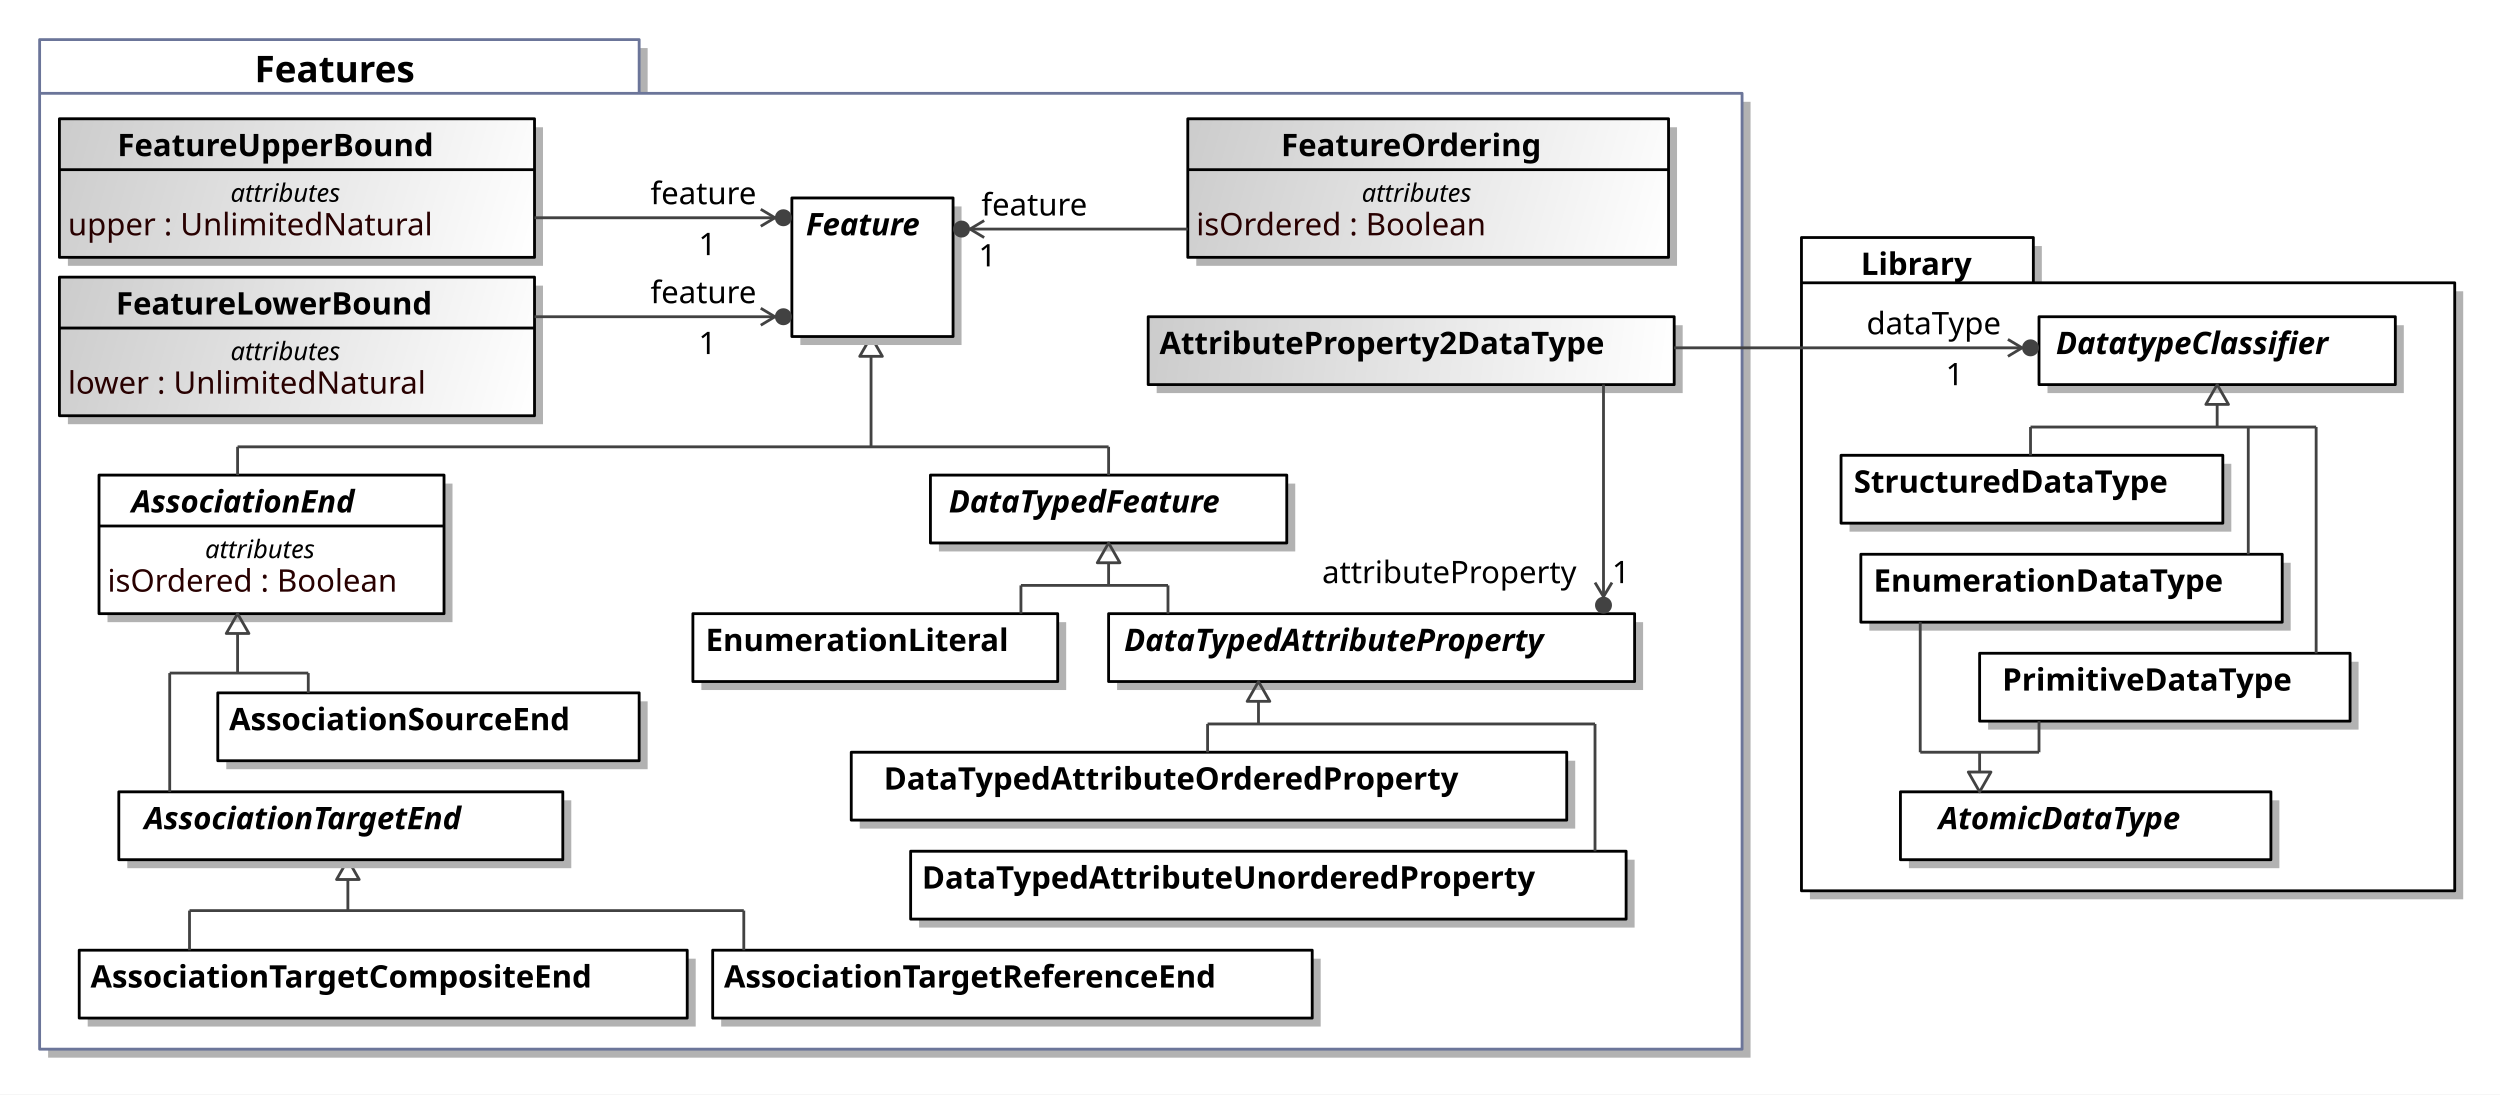
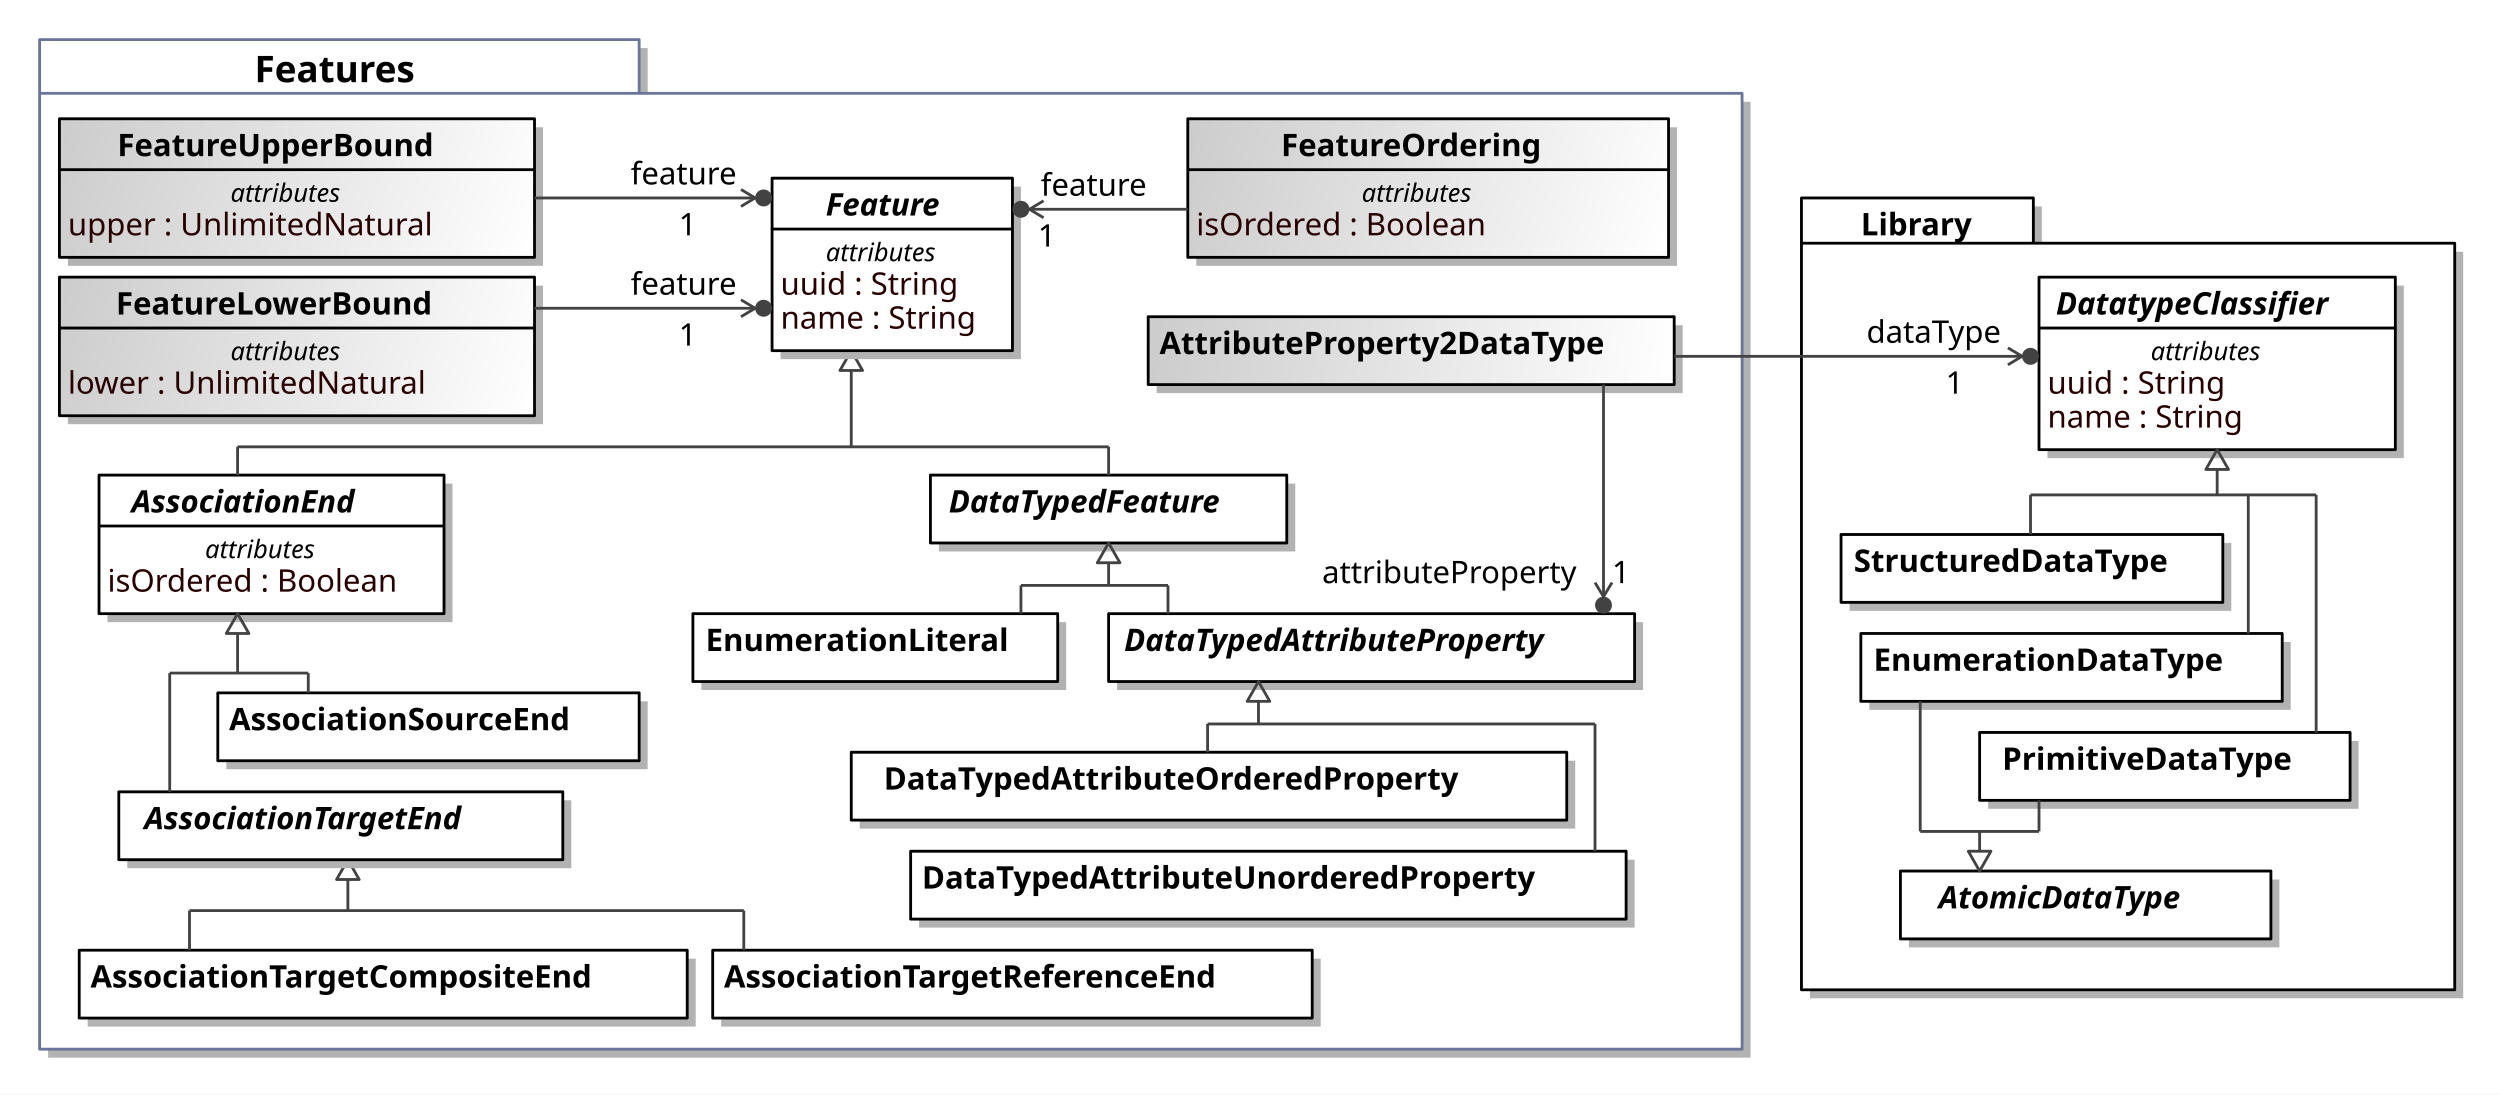
<svg xmlns="http://www.w3.org/2000/svg" fill-opacity="1" color-rendering="auto" color-interpolation="auto" text-rendering="auto" stroke="black" stroke-linecap="square" width="9.208in" stroke-miterlimit="10" shape-rendering="auto" stroke-opacity="1" fill="black" stroke-dasharray="none" font-weight="normal" stroke-width="1" viewBox="0 0 884 387" height="4.031in" font-family="'Dialog'" font-style="normal" stroke-linejoin="miter" font-size="12" stroke-dashoffset="0" image-rendering="auto">
  <defs id="genericDefs" />
  <g>
    <defs id="defs1">
      <linearGradient x1="14" gradientUnits="userSpaceOnUse" x2="616" y1="14" y2="371" id="linearGradient1" spreadMethod="pad">
        <stop stop-opacity="1" stop-color="white" offset="0%" />
        <stop stop-opacity="1" stop-color="white" offset="100%" />
      </linearGradient>
      <linearGradient x1="322" gradientUnits="userSpaceOnUse" x2="575" y1="301" y2="325" id="linearGradient2" spreadMethod="pad">
        <stop stop-opacity="1" stop-color="white" offset="0%" />
        <stop stop-opacity="1" stop-color="white" offset="100%" />
      </linearGradient>
      <linearGradient x1="301" gradientUnits="userSpaceOnUse" x2="554" y1="266" y2="290" id="linearGradient3" spreadMethod="pad">
        <stop stop-opacity="1" stop-color="white" offset="0%" />
        <stop stop-opacity="1" stop-color="white" offset="100%" />
      </linearGradient>
      <linearGradient x1="28" gradientUnits="userSpaceOnUse" x2="243" y1="336" y2="360" id="linearGradient4" spreadMethod="pad">
        <stop stop-opacity="1" stop-color="white" offset="0%" />
        <stop stop-opacity="1" stop-color="white" offset="100%" />
      </linearGradient>
      <linearGradient x1="252" gradientUnits="userSpaceOnUse" x2="464" y1="336" y2="360" id="linearGradient5" spreadMethod="pad">
        <stop stop-opacity="1" stop-color="white" offset="0%" />
        <stop stop-opacity="1" stop-color="white" offset="100%" />
      </linearGradient>
      <linearGradient x1="392" gradientUnits="userSpaceOnUse" x2="578" y1="217" y2="241" id="linearGradient6" spreadMethod="pad">
        <stop stop-opacity="1" stop-color="white" offset="0%" />
        <stop stop-opacity="1" stop-color="white" offset="100%" />
      </linearGradient>
      <linearGradient x1="406" gradientUnits="userSpaceOnUse" x2="592" y1="112" y2="136" id="linearGradient7" spreadMethod="pad">
        <stop stop-opacity="1" stop-color="rgb(204,204,204)" offset="0%" />
        <stop stop-opacity="1" stop-color="white" offset="100%" />
      </linearGradient>
      <linearGradient x1="420" gradientUnits="userSpaceOnUse" x2="590" y1="42" y2="91" id="linearGradient8" spreadMethod="pad">
        <stop stop-opacity="1" stop-color="rgb(204,204,204)" offset="0%" />
        <stop stop-opacity="1" stop-color="white" offset="100%" />
      </linearGradient>
      <linearGradient x1="21" gradientUnits="userSpaceOnUse" x2="189" y1="98" y2="147" id="linearGradient9" spreadMethod="pad">
        <stop stop-opacity="1" stop-color="rgb(204,204,204)" offset="0%" />
        <stop stop-opacity="1" stop-color="white" offset="100%" />
      </linearGradient>
      <linearGradient x1="21" gradientUnits="userSpaceOnUse" x2="189" y1="42" y2="91" id="linearGradient10" spreadMethod="pad">
        <stop stop-opacity="1" stop-color="rgb(204,204,204)" offset="0%" />
        <stop stop-opacity="1" stop-color="white" offset="100%" />
      </linearGradient>
      <linearGradient x1="42" gradientUnits="userSpaceOnUse" x2="199" y1="280" y2="304" id="linearGradient11" spreadMethod="pad">
        <stop stop-opacity="1" stop-color="white" offset="0%" />
        <stop stop-opacity="1" stop-color="white" offset="100%" />
      </linearGradient>
      <linearGradient x1="77" gradientUnits="userSpaceOnUse" x2="226" y1="245" y2="269" id="linearGradient12" spreadMethod="pad">
        <stop stop-opacity="1" stop-color="white" offset="0%" />
        <stop stop-opacity="1" stop-color="white" offset="100%" />
      </linearGradient>
      <linearGradient x1="245" gradientUnits="userSpaceOnUse" x2="374" y1="217" y2="241" id="linearGradient13" spreadMethod="pad">
        <stop stop-opacity="1" stop-color="white" offset="0%" />
        <stop stop-opacity="1" stop-color="white" offset="100%" />
      </linearGradient>
      <linearGradient x1="329" gradientUnits="userSpaceOnUse" x2="455" y1="168" y2="192" id="linearGradient14" spreadMethod="pad">
        <stop stop-opacity="1" stop-color="white" offset="0%" />
        <stop stop-opacity="1" stop-color="white" offset="100%" />
      </linearGradient>
      <linearGradient x1="35" gradientUnits="userSpaceOnUse" x2="157" y1="168" y2="217" id="linearGradient15" spreadMethod="pad">
        <stop stop-opacity="1" stop-color="white" offset="0%" />
        <stop stop-opacity="1" stop-color="white" offset="100%" />
      </linearGradient>
-       <linearGradient x1="280" gradientUnits="userSpaceOnUse" x2="337" y1="70" y2="119" id="linearGradient16" spreadMethod="pad">
-         <stop stop-opacity="1" stop-color="white" offset="0%" />
-         <stop stop-opacity="1" stop-color="white" offset="100%" />
-       </linearGradient>
-       <linearGradient x1="637" gradientUnits="userSpaceOnUse" x2="868" y1="84" y2="315" id="linearGradient17" spreadMethod="pad">
-         <stop stop-opacity="1" stop-color="white" offset="0%" />
-         <stop stop-opacity="1" stop-color="white" offset="100%" />
-       </linearGradient>
-       <linearGradient x1="658" gradientUnits="userSpaceOnUse" x2="807" y1="196" y2="220" id="linearGradient18" spreadMethod="pad">
-         <stop stop-opacity="1" stop-color="white" offset="0%" />
-         <stop stop-opacity="1" stop-color="white" offset="100%" />
-       </linearGradient>
-       <linearGradient x1="651" gradientUnits="userSpaceOnUse" x2="786" y1="161" y2="185" id="linearGradient19" spreadMethod="pad">
-         <stop stop-opacity="1" stop-color="white" offset="0%" />
-         <stop stop-opacity="1" stop-color="white" offset="100%" />
-       </linearGradient>
-       <linearGradient x1="700" gradientUnits="userSpaceOnUse" x2="831" y1="231" y2="255" id="linearGradient20" spreadMethod="pad">
-         <stop stop-opacity="1" stop-color="white" offset="0%" />
-         <stop stop-opacity="1" stop-color="white" offset="100%" />
-       </linearGradient>
-       <linearGradient x1="672" gradientUnits="userSpaceOnUse" x2="803" y1="280" y2="304" id="linearGradient21" spreadMethod="pad">
-         <stop stop-opacity="1" stop-color="white" offset="0%" />
-         <stop stop-opacity="1" stop-color="white" offset="100%" />
-       </linearGradient>
-       <linearGradient x1="721" gradientUnits="userSpaceOnUse" x2="847" y1="112" y2="136" id="linearGradient22" spreadMethod="pad">
+       <linearGradient x1="273" gradientUnits="userSpaceOnUse" x2="358" y1="63" y2="124" id="linearGradient16" spreadMethod="pad">
+         <stop stop-opacity="1" stop-color="white" offset="0%" />
+         <stop stop-opacity="1" stop-color="white" offset="100%" />
+       </linearGradient>
+       <linearGradient x1="637" gradientUnits="userSpaceOnUse" x2="868" y1="70" y2="350" id="linearGradient17" spreadMethod="pad">
+         <stop stop-opacity="1" stop-color="white" offset="0%" />
+         <stop stop-opacity="1" stop-color="white" offset="100%" />
+       </linearGradient>
+       <linearGradient x1="658" gradientUnits="userSpaceOnUse" x2="807" y1="224" y2="248" id="linearGradient18" spreadMethod="pad">
+         <stop stop-opacity="1" stop-color="white" offset="0%" />
+         <stop stop-opacity="1" stop-color="white" offset="100%" />
+       </linearGradient>
+       <linearGradient x1="651" gradientUnits="userSpaceOnUse" x2="786" y1="189" y2="213" id="linearGradient19" spreadMethod="pad">
+         <stop stop-opacity="1" stop-color="white" offset="0%" />
+         <stop stop-opacity="1" stop-color="white" offset="100%" />
+       </linearGradient>
+       <linearGradient x1="700" gradientUnits="userSpaceOnUse" x2="831" y1="259" y2="283" id="linearGradient20" spreadMethod="pad">
+         <stop stop-opacity="1" stop-color="white" offset="0%" />
+         <stop stop-opacity="1" stop-color="white" offset="100%" />
+       </linearGradient>
+       <linearGradient x1="672" gradientUnits="userSpaceOnUse" x2="803" y1="308" y2="332" id="linearGradient21" spreadMethod="pad">
+         <stop stop-opacity="1" stop-color="white" offset="0%" />
+         <stop stop-opacity="1" stop-color="white" offset="100%" />
+       </linearGradient>
+       <linearGradient x1="721" gradientUnits="userSpaceOnUse" x2="847" y1="98" y2="159" id="linearGradient22" spreadMethod="pad">
        <stop stop-opacity="1" stop-color="white" offset="0%" />
        <stop stop-opacity="1" stop-color="white" offset="100%" />
      </linearGradient>
      <clipPath clipPathUnits="userSpaceOnUse" id="clipPath1">
        <path d="M0 -5 L884 -5 L884 387 L0 387 L0 -5 Z" />
      </clipPath>
    </defs>
    <g fill="white" stroke="white">
      <rect x="0" width="884" height="392" y="-5" clip-path="url(#clipPath1)" stroke="none" />
      <rect x="17" y="36" clip-path="url(#clipPath1)" fill="rgb(178,178,178)" width="602" text-rendering="geometricPrecision" height="338" stroke="none" />
      <rect x="17" y="17" clip-path="url(#clipPath1)" fill="rgb(178,178,178)" width="212" text-rendering="geometricPrecision" height="19" stroke="none" />
      <polygon fill="url(#linearGradient1)" text-rendering="geometricPrecision" clip-path="url(#clipPath1)" points=" 226 33 226 14 14 14 14 371 616 371 616 33 14 33" stroke="none" />
    </g>
    <g fill="rgb(107,117,153)" text-rendering="geometricPrecision" stroke-linecap="butt" stroke="rgb(107,117,153)" stroke-linejoin="round">
      <polygon fill="none" points=" 226 33 226 14 14 14 14 371 616 371 616 33 14 33" clip-path="url(#clipPath1)" />
-       <polygon fill="none" clip-path="url(#clipPath1)" points=" 312 126 308 119 304 126" stroke="rgb(66,66,66)" />
-       <line clip-path="url(#clipPath1)" fill="none" x1="308" x2="308" y1="126" y2="158" stroke="rgb(66,66,66)" />
+       <polygon fill="none" clip-path="url(#clipPath1)" points=" 305 131 301 124 297 131" stroke="rgb(66,66,66)" />
+       <line clip-path="url(#clipPath1)" fill="none" x1="301" x2="301" y1="131" y2="158" stroke="rgb(66,66,66)" />
      <line clip-path="url(#clipPath1)" fill="none" x1="84" x2="392" y1="158" y2="158" stroke="rgb(66,66,66)" />
      <rect x="325" y="304" clip-path="url(#clipPath1)" fill="rgb(178,178,178)" width="253" height="24" stroke="none" />
      <rect x="322" y="301" clip-path="url(#clipPath1)" fill="url(#linearGradient2)" width="253" height="24" stroke="none" />
      <rect x="322" y="301" clip-path="url(#clipPath1)" fill="none" width="253" height="24" stroke="black" />
    </g>
    <g text-rendering="geometricPrecision" font-size="11" font-weight="bold" stroke-linecap="butt" stroke-linejoin="round">
      <text x="326" space="preserve" y="314.21" clip-path="url(#clipPath1)" stroke="none">DataTypedAttributeUnorderedProperty</text>
      <rect x="304" y="269" clip-path="url(#clipPath1)" fill="rgb(178,178,178)" width="253" height="24" stroke="none" />
      <rect x="301" y="266" clip-path="url(#clipPath1)" fill="url(#linearGradient3)" width="253" height="24" stroke="none" />
      <rect fill="none" x="301" width="253" height="24" y="266" clip-path="url(#clipPath1)" />
      <text x="312.5" space="preserve" y="279.21" clip-path="url(#clipPath1)" stroke="none">DataTypedAttributeOrderedProperty</text>
      <rect x="31" y="339" clip-path="url(#clipPath1)" fill="rgb(178,178,178)" width="215" height="24" stroke="none" />
      <rect x="28" y="336" clip-path="url(#clipPath1)" fill="url(#linearGradient4)" width="215" height="24" stroke="none" />
      <rect fill="none" x="28" width="215" height="24" y="336" clip-path="url(#clipPath1)" />
      <text x="32" space="preserve" y="349.21" clip-path="url(#clipPath1)" stroke="none">AssociationTargetCompositeEnd</text>
      <rect x="255" y="339" clip-path="url(#clipPath1)" fill="rgb(178,178,178)" width="212" height="24" stroke="none" />
      <rect x="252" y="336" clip-path="url(#clipPath1)" fill="url(#linearGradient5)" width="212" height="24" stroke="none" />
      <rect fill="none" x="252" width="212" height="24" y="336" clip-path="url(#clipPath1)" />
      <text x="256" space="preserve" y="349.21" clip-path="url(#clipPath1)" stroke="none">AssociationTargetReferenceEnd</text>
      <text x="90" space="preserve" font-size="13" y="29.067" clip-path="url(#clipPath1)" stroke="none">Features</text>
      <polygon fill="none" clip-path="url(#clipPath1)" points=" 127 311 123 304 119 311" stroke="rgb(66,66,66)" />
      <line clip-path="url(#clipPath1)" fill="none" x1="123" x2="123" y1="311" y2="322" stroke="rgb(66,66,66)" />
      <line clip-path="url(#clipPath1)" fill="none" x1="67" x2="263" y1="322" y2="322" stroke="rgb(66,66,66)" />
      <rect x="395" y="220" clip-path="url(#clipPath1)" fill="rgb(178,178,178)" width="186" height="24" stroke="none" />
      <rect x="392" y="217" clip-path="url(#clipPath1)" fill="url(#linearGradient6)" width="186" height="24" stroke="none" />
      <rect fill="none" x="392" width="186" height="24" y="217" clip-path="url(#clipPath1)" />
      <text font-style="italic" x="397.5" space="preserve" y="230.21" clip-path="url(#clipPath1)" stroke="none">DataTypedAttributeProperty</text>
      <rect x="409" y="115" clip-path="url(#clipPath1)" fill="rgb(178,178,178)" width="186" height="24" stroke="none" />
      <rect x="406" y="112" clip-path="url(#clipPath1)" fill="url(#linearGradient7)" width="186" height="24" stroke="none" />
      <rect fill="none" x="406" width="186" height="24" y="112" clip-path="url(#clipPath1)" />
      <text x="410" space="preserve" y="125.21" clip-path="url(#clipPath1)" stroke="none">AttributeProperty2DataType</text>
      <rect x="423" y="45" clip-path="url(#clipPath1)" fill="rgb(178,178,178)" width="170" height="49" stroke="none" />
      <rect x="420" y="42" clip-path="url(#clipPath1)" fill="url(#linearGradient8)" width="170" height="49" stroke="none" />
      <rect fill="none" x="420" width="170" height="49" y="42" clip-path="url(#clipPath1)" />
      <line y2="60" fill="none" x1="420" clip-path="url(#clipPath1)" x2="590" y1="60" />
      <text x="481.5" font-size="9" y="71.354" clip-path="url(#clipPath1)" font-style="italic" stroke="none" font-weight="normal" space="preserve">attributes</text>
      <text x="423" y="83.21" clip-path="url(#clipPath1)" fill="rgb(40,0,0)" stroke="none" font-weight="normal" space="preserve">isOrdered : Boolean</text>
      <text x="453" space="preserve" y="55.21" clip-path="url(#clipPath1)" stroke="none">FeatureOrdering</text>
      <rect x="24" y="101" clip-path="url(#clipPath1)" fill="rgb(178,178,178)" width="168" height="49" stroke="none" />
      <rect x="21" y="98" clip-path="url(#clipPath1)" fill="url(#linearGradient9)" width="168" height="49" stroke="none" />
      <rect fill="none" x="21" width="168" height="49" y="98" clip-path="url(#clipPath1)" />
      <line y2="116" fill="none" x1="21" clip-path="url(#clipPath1)" x2="189" y1="116" />
      <text x="81.5" font-size="9" y="127.354" clip-path="url(#clipPath1)" font-style="italic" stroke="none" font-weight="normal" space="preserve">attributes</text>
      <text x="24" y="139.21" clip-path="url(#clipPath1)" fill="rgb(40,0,0)" stroke="none" font-weight="normal" space="preserve">lower : UnlimitedNatural</text>
      <text x="41" space="preserve" y="111.21" clip-path="url(#clipPath1)" stroke="none">FeatureLowerBound</text>
      <rect x="24" y="45" clip-path="url(#clipPath1)" fill="rgb(178,178,178)" width="168" height="49" stroke="none" />
      <rect x="21" y="42" clip-path="url(#clipPath1)" fill="url(#linearGradient10)" width="168" height="49" stroke="none" />
      <rect fill="none" x="21" width="168" height="49" y="42" clip-path="url(#clipPath1)" />
      <line y2="60" fill="none" x1="21" clip-path="url(#clipPath1)" x2="189" y1="60" />
      <text x="81.5" font-size="9" y="71.354" clip-path="url(#clipPath1)" font-style="italic" stroke="none" font-weight="normal" space="preserve">attributes</text>
      <text x="24" y="83.21" clip-path="url(#clipPath1)" fill="rgb(40,0,0)" stroke="none" font-weight="normal" space="preserve">upper : UnlimitedNatural</text>
      <text x="41.5" space="preserve" y="55.21" clip-path="url(#clipPath1)" stroke="none">FeatureUpperBound</text>
      <rect x="45" y="283" clip-path="url(#clipPath1)" fill="rgb(178,178,178)" width="157" height="24" stroke="none" />
      <rect x="42" y="280" clip-path="url(#clipPath1)" fill="url(#linearGradient11)" width="157" height="24" stroke="none" />
      <rect fill="none" x="42" width="157" height="24" y="280" clip-path="url(#clipPath1)" />
      <text font-style="italic" x="51" space="preserve" y="293.21" clip-path="url(#clipPath1)" stroke="none">AssociationTargetEnd</text>
      <rect x="80" y="248" clip-path="url(#clipPath1)" fill="rgb(178,178,178)" width="149" height="24" stroke="none" />
      <rect x="77" y="245" clip-path="url(#clipPath1)" fill="url(#linearGradient12)" width="149" height="24" stroke="none" />
      <rect fill="none" x="77" width="149" height="24" y="245" clip-path="url(#clipPath1)" />
      <text x="81" space="preserve" y="258.21" clip-path="url(#clipPath1)" stroke="none">AssociationSourceEnd</text>
      <polygon fill="none" clip-path="url(#clipPath1)" points=" 449 248 445 241 441 248" stroke="rgb(66,66,66)" />
      <line clip-path="url(#clipPath1)" fill="none" x1="445" x2="445" y1="248" y2="256" stroke="rgb(66,66,66)" />
      <line clip-path="url(#clipPath1)" fill="none" x1="427" x2="564" y1="256" y2="256" stroke="rgb(66,66,66)" />
      <rect x="248" y="220" clip-path="url(#clipPath1)" fill="rgb(178,178,178)" width="129" height="24" stroke="none" />
      <rect x="245" y="217" clip-path="url(#clipPath1)" fill="url(#linearGradient13)" width="129" height="24" stroke="none" />
      <rect fill="none" x="245" width="129" height="24" y="217" clip-path="url(#clipPath1)" />
      <text x="249.5" space="preserve" y="230.21" clip-path="url(#clipPath1)" stroke="none">EnumerationLiteral</text>
      <rect x="332" y="171" clip-path="url(#clipPath1)" fill="rgb(178,178,178)" width="126" height="24" stroke="none" />
      <rect x="329" y="168" clip-path="url(#clipPath1)" fill="url(#linearGradient14)" width="126" height="24" stroke="none" />
      <rect fill="none" x="329" width="126" height="24" y="168" clip-path="url(#clipPath1)" />
      <text font-style="italic" x="335.5" space="preserve" y="181.21" clip-path="url(#clipPath1)" stroke="none">DataTypedFeature</text>
      <rect x="38" y="171" clip-path="url(#clipPath1)" fill="rgb(178,178,178)" width="122" height="49" stroke="none" />
      <rect x="35" y="168" clip-path="url(#clipPath1)" fill="url(#linearGradient15)" width="122" height="49" stroke="none" />
      <rect fill="none" x="35" width="122" height="49" y="168" clip-path="url(#clipPath1)" />
      <line y2="186" fill="none" x1="35" clip-path="url(#clipPath1)" x2="157" y1="186" />
      <text x="72.5" font-size="9" y="197.354" clip-path="url(#clipPath1)" font-style="italic" stroke="none" font-weight="normal" space="preserve">attributes</text>
      <text x="38" y="209.21" clip-path="url(#clipPath1)" fill="rgb(40,0,0)" stroke="none" font-weight="normal" space="preserve">isOrdered : Boolean</text>
      <text font-style="italic" x="46.5" space="preserve" y="181.21" clip-path="url(#clipPath1)" stroke="none">AssociationEnd</text>
-       <rect x="283" y="73" clip-path="url(#clipPath1)" fill="rgb(178,178,178)" width="57" height="49" stroke="none" />
-       <rect x="280" y="70" clip-path="url(#clipPath1)" fill="url(#linearGradient16)" width="57" height="49" stroke="none" />
-       <rect fill="none" x="280" width="57" height="49" y="70" clip-path="url(#clipPath1)" />
-       <text font-style="italic" x="285" space="preserve" y="83.21" clip-path="url(#clipPath1)" stroke="none">Feature</text>
+       <rect x="276" y="66" clip-path="url(#clipPath1)" fill="rgb(178,178,178)" width="85" height="61" stroke="none" />
+       <rect x="273" y="63" clip-path="url(#clipPath1)" fill="url(#linearGradient16)" width="85" height="61" stroke="none" />
+       <rect fill="none" x="273" width="85" height="61" y="63" clip-path="url(#clipPath1)" />
+       <line y2="81" fill="none" x1="273" clip-path="url(#clipPath1)" x2="358" y1="81" />
+       <text x="292" font-size="9" y="92.354" clip-path="url(#clipPath1)" font-style="italic" stroke="none" font-weight="normal" space="preserve">attributes</text>
+       <text x="276" y="104.21" clip-path="url(#clipPath1)" fill="rgb(40,0,0)" stroke="none" font-weight="normal" space="preserve">uuid : String</text>
+       <text x="276" y="116.21" clip-path="url(#clipPath1)" fill="rgb(40,0,0)" stroke="none" font-weight="normal" space="preserve">name : String</text>
+       <text font-style="italic" x="292" space="preserve" y="76.21" clip-path="url(#clipPath1)" stroke="none">Feature</text>
      <polygon fill="none" clip-path="url(#clipPath1)" points=" 396 199 392 192 388 199" stroke="rgb(66,66,66)" />
      <line clip-path="url(#clipPath1)" fill="none" x1="392" x2="392" y1="199" y2="207" stroke="rgb(66,66,66)" />
      <line clip-path="url(#clipPath1)" fill="none" x1="361" x2="413" y1="207" y2="207" stroke="rgb(66,66,66)" />
      <polygon fill="none" clip-path="url(#clipPath1)" points=" 88 224 84 217 80 224" stroke="rgb(66,66,66)" />
      <line clip-path="url(#clipPath1)" fill="none" x1="84" x2="84" y1="224" y2="238" stroke="rgb(66,66,66)" />
      <line clip-path="url(#clipPath1)" fill="none" x1="60" x2="109" y1="238" y2="238" stroke="rgb(66,66,66)" />
-       <rect x="640" y="103" clip-path="url(#clipPath1)" fill="rgb(178,178,178)" width="231" height="215" stroke="none" />
-       <rect x="640" y="87" clip-path="url(#clipPath1)" fill="rgb(178,178,178)" width="82" height="16" stroke="none" />
-       <polygon fill="url(#linearGradient17)" clip-path="url(#clipPath1)" points=" 719 100 719 84 637 84 637 315 868 315 868 100 637 100" stroke="none" />
-       <polygon fill="none" points=" 719 100 719 84 637 84 637 315 868 315 868 100 637 100" clip-path="url(#clipPath1)" />
-       <rect x="661" y="199" clip-path="url(#clipPath1)" fill="rgb(178,178,178)" width="149" height="24" stroke="none" />
-       <rect x="658" y="196" clip-path="url(#clipPath1)" fill="url(#linearGradient18)" width="149" height="24" stroke="none" />
-       <rect fill="none" x="658" width="149" height="24" y="196" clip-path="url(#clipPath1)" />
-       <text x="662.5" space="preserve" y="209.21" clip-path="url(#clipPath1)" stroke="none">EnumerationDataType</text>
-       <rect x="654" y="164" clip-path="url(#clipPath1)" fill="rgb(178,178,178)" width="135" height="24" stroke="none" />
-       <rect x="651" y="161" clip-path="url(#clipPath1)" fill="url(#linearGradient19)" width="135" height="24" stroke="none" />
-       <rect fill="none" x="651" width="135" height="24" y="161" clip-path="url(#clipPath1)" />
-       <text x="655.5" space="preserve" y="174.21" clip-path="url(#clipPath1)" stroke="none">StructuredDataType</text>
-       <rect x="703" y="234" clip-path="url(#clipPath1)" fill="rgb(178,178,178)" width="131" height="24" stroke="none" />
-       <rect x="700" y="231" clip-path="url(#clipPath1)" fill="url(#linearGradient20)" width="131" height="24" stroke="none" />
-       <rect fill="none" x="700" width="131" height="24" y="231" clip-path="url(#clipPath1)" />
-       <text x="708" space="preserve" y="244.21" clip-path="url(#clipPath1)" stroke="none">PrimitiveDataType</text>
-       <rect x="675" y="283" clip-path="url(#clipPath1)" fill="rgb(178,178,178)" width="131" height="24" stroke="none" />
-       <rect x="672" y="280" clip-path="url(#clipPath1)" fill="url(#linearGradient21)" width="131" height="24" stroke="none" />
-       <rect fill="none" x="672" width="131" height="24" y="280" clip-path="url(#clipPath1)" />
-       <text font-style="italic" x="685.5" space="preserve" y="293.21" clip-path="url(#clipPath1)" stroke="none">AtomicDataType</text>
-       <rect x="724" y="115" clip-path="url(#clipPath1)" fill="rgb(178,178,178)" width="126" height="24" stroke="none" />
-       <rect x="721" y="112" clip-path="url(#clipPath1)" fill="url(#linearGradient22)" width="126" height="24" stroke="none" />
-       <rect fill="none" x="721" width="126" height="24" y="112" clip-path="url(#clipPath1)" />
-       <text font-style="italic" x="727" space="preserve" y="125.21" clip-path="url(#clipPath1)" stroke="none">DatatypeClassifier</text>
-       <polygon fill="none" clip-path="url(#clipPath1)" points=" 788 143 784 136 780 143" stroke="rgb(66,66,66)" />
-       <line clip-path="url(#clipPath1)" fill="none" x1="784" x2="784" y1="143" y2="151" stroke="rgb(66,66,66)" />
-       <line clip-path="url(#clipPath1)" fill="none" x1="718" x2="819" y1="151" y2="151" stroke="rgb(66,66,66)" />
-       <text x="658" space="preserve" y="97.21" clip-path="url(#clipPath1)" stroke="none">Library</text>
-       <polygon fill="none" clip-path="url(#clipPath1)" points=" 696 273 700 280 704 273" stroke="rgb(66,66,66)" />
-       <line clip-path="url(#clipPath1)" fill="none" x1="700" x2="700" y1="273" y2="266" stroke="rgb(66,66,66)" />
-       <line clip-path="url(#clipPath1)" fill="none" x1="679" x2="721" y1="266" y2="266" stroke="rgb(66,66,66)" />
-       <circle fill="rgb(66,66,66)" r="3" clip-path="url(#clipPath1)" cx="718" cy="123" stroke="none" />
-       <path fill="none" d="M710 120 L715 123 L710 126" clip-path="url(#clipPath1)" stroke="rgb(66,66,66)" />
-       <path fill="none" d="M715 123 L592 123" clip-path="url(#clipPath1)" stroke="rgb(66,66,66)" />
-       <text x="660" space="preserve" y="118.21" clip-path="url(#clipPath1)" font-weight="normal" stroke="none">dataType</text>
-       <text x="688" space="preserve" y="136.21" clip-path="url(#clipPath1)" font-weight="normal" stroke="none">1</text>
-       <circle fill="rgb(66,66,66)" r="3" clip-path="url(#clipPath1)" cx="277" cy="112" stroke="none" />
-       <path fill="none" d="M269 109 L274 112 L269 115" clip-path="url(#clipPath1)" stroke="rgb(66,66,66)" />
-       <path fill="none" d="M274 112 L189 112" clip-path="url(#clipPath1)" stroke="rgb(66,66,66)" />
-       <text x="230" space="preserve" y="107.21" clip-path="url(#clipPath1)" font-weight="normal" stroke="none">feature</text>
-       <text x="247" space="preserve" y="125.21" clip-path="url(#clipPath1)" font-weight="normal" stroke="none">1</text>
-       <circle fill="rgb(66,66,66)" r="3" clip-path="url(#clipPath1)" cx="277" cy="77" stroke="none" />
-       <path fill="none" d="M269 74 L274 77 L269 80" clip-path="url(#clipPath1)" stroke="rgb(66,66,66)" />
-       <path fill="none" d="M274 77 L189 77" clip-path="url(#clipPath1)" stroke="rgb(66,66,66)" />
-       <text x="230" space="preserve" y="72.21" clip-path="url(#clipPath1)" font-weight="normal" stroke="none">feature</text>
-       <text x="247" space="preserve" y="90.21" clip-path="url(#clipPath1)" font-weight="normal" stroke="none">1</text>
-       <circle fill="rgb(66,66,66)" r="3" clip-path="url(#clipPath1)" cx="340" cy="81" stroke="none" />
-       <path fill="none" d="M348 84 L343 81 L348 78" clip-path="url(#clipPath1)" stroke="rgb(66,66,66)" />
-       <path fill="none" d="M343 81 L420 81" clip-path="url(#clipPath1)" stroke="rgb(66,66,66)" />
-       <text x="347" space="preserve" y="76.21" clip-path="url(#clipPath1)" font-weight="normal" stroke="none">feature</text>
-       <text x="346" space="preserve" y="94.21" clip-path="url(#clipPath1)" font-weight="normal" stroke="none">1</text>
+       <rect x="640" y="89" clip-path="url(#clipPath1)" fill="rgb(178,178,178)" width="231" height="264" stroke="none" />
+       <rect x="640" y="73" clip-path="url(#clipPath1)" fill="rgb(178,178,178)" width="82" height="16" stroke="none" />
+       <polygon fill="url(#linearGradient17)" clip-path="url(#clipPath1)" points=" 719 86 719 70 637 70 637 350 868 350 868 86 637 86" stroke="none" />
+       <polygon fill="none" points=" 719 86 719 70 637 70 637 350 868 350 868 86 637 86" clip-path="url(#clipPath1)" />
+       <rect x="661" y="227" clip-path="url(#clipPath1)" fill="rgb(178,178,178)" width="149" height="24" stroke="none" />
+       <rect x="658" y="224" clip-path="url(#clipPath1)" fill="url(#linearGradient18)" width="149" height="24" stroke="none" />
+       <rect fill="none" x="658" width="149" height="24" y="224" clip-path="url(#clipPath1)" />
+       <text x="662.5" space="preserve" y="237.21" clip-path="url(#clipPath1)" stroke="none">EnumerationDataType</text>
+       <rect x="654" y="192" clip-path="url(#clipPath1)" fill="rgb(178,178,178)" width="135" height="24" stroke="none" />
+       <rect x="651" y="189" clip-path="url(#clipPath1)" fill="url(#linearGradient19)" width="135" height="24" stroke="none" />
+       <rect fill="none" x="651" width="135" height="24" y="189" clip-path="url(#clipPath1)" />
+       <text x="655.5" space="preserve" y="202.21" clip-path="url(#clipPath1)" stroke="none">StructuredDataType</text>
+       <rect x="703" y="262" clip-path="url(#clipPath1)" fill="rgb(178,178,178)" width="131" height="24" stroke="none" />
+       <rect x="700" y="259" clip-path="url(#clipPath1)" fill="url(#linearGradient20)" width="131" height="24" stroke="none" />
+       <rect fill="none" x="700" width="131" height="24" y="259" clip-path="url(#clipPath1)" />
+       <text x="708" space="preserve" y="272.21" clip-path="url(#clipPath1)" stroke="none">PrimitiveDataType</text>
+       <rect x="675" y="311" clip-path="url(#clipPath1)" fill="rgb(178,178,178)" width="131" height="24" stroke="none" />
+       <rect x="672" y="308" clip-path="url(#clipPath1)" fill="url(#linearGradient21)" width="131" height="24" stroke="none" />
+       <rect fill="none" x="672" width="131" height="24" y="308" clip-path="url(#clipPath1)" />
+       <text font-style="italic" x="685.5" space="preserve" y="321.21" clip-path="url(#clipPath1)" stroke="none">AtomicDataType</text>
+       <rect x="724" y="101" clip-path="url(#clipPath1)" fill="rgb(178,178,178)" width="126" height="61" stroke="none" />
+       <rect x="721" y="98" clip-path="url(#clipPath1)" fill="url(#linearGradient22)" width="126" height="61" stroke="none" />
+       <rect fill="none" x="721" width="126" height="61" y="98" clip-path="url(#clipPath1)" />
+       <line y2="116" fill="none" x1="721" clip-path="url(#clipPath1)" x2="847" y1="116" />
+       <text x="760.5" font-size="9" y="127.354" clip-path="url(#clipPath1)" font-style="italic" stroke="none" font-weight="normal" space="preserve">attributes</text>
+       <text x="724" y="139.21" clip-path="url(#clipPath1)" fill="rgb(40,0,0)" stroke="none" font-weight="normal" space="preserve">uuid : String</text>
+       <text x="724" y="151.21" clip-path="url(#clipPath1)" fill="rgb(40,0,0)" stroke="none" font-weight="normal" space="preserve">name : String</text>
+       <text font-style="italic" x="727" space="preserve" y="111.21" clip-path="url(#clipPath1)" stroke="none">DatatypeClassifier</text>
+       <polygon fill="none" clip-path="url(#clipPath1)" points=" 788 166 784 159 780 166" stroke="rgb(66,66,66)" />
+       <line clip-path="url(#clipPath1)" fill="none" x1="784" x2="784" y1="166" y2="175" stroke="rgb(66,66,66)" />
+       <line clip-path="url(#clipPath1)" fill="none" x1="718" x2="819" y1="175" y2="175" stroke="rgb(66,66,66)" />
+       <text x="658" space="preserve" y="83.21" clip-path="url(#clipPath1)" stroke="none">Library</text>
+       <polygon fill="none" clip-path="url(#clipPath1)" points=" 696 301 700 308 704 301" stroke="rgb(66,66,66)" />
+       <line clip-path="url(#clipPath1)" fill="none" x1="700" x2="700" y1="301" y2="294" stroke="rgb(66,66,66)" />
+       <line clip-path="url(#clipPath1)" fill="none" x1="679" x2="721" y1="294" y2="294" stroke="rgb(66,66,66)" />
+       <circle fill="rgb(66,66,66)" r="3" clip-path="url(#clipPath1)" cx="718" cy="126" stroke="none" />
+       <path fill="none" d="M710 123 L715 126 L710 129" clip-path="url(#clipPath1)" stroke="rgb(66,66,66)" />
+       <path fill="none" d="M715 126 L592 126" clip-path="url(#clipPath1)" stroke="rgb(66,66,66)" />
+       <text x="660" space="preserve" y="121.21" clip-path="url(#clipPath1)" font-weight="normal" stroke="none">dataType</text>
+       <text x="688" space="preserve" y="139.21" clip-path="url(#clipPath1)" font-weight="normal" stroke="none">1</text>
+       <circle fill="rgb(66,66,66)" r="3" clip-path="url(#clipPath1)" cx="270" cy="109" stroke="none" />
+       <path fill="none" d="M262 106 L267 109 L262 112" clip-path="url(#clipPath1)" stroke="rgb(66,66,66)" />
+       <path fill="none" d="M267 109 L189 109" clip-path="url(#clipPath1)" stroke="rgb(66,66,66)" />
+       <text x="223" space="preserve" y="104.21" clip-path="url(#clipPath1)" font-weight="normal" stroke="none">feature</text>
+       <text x="240" space="preserve" y="122.21" clip-path="url(#clipPath1)" font-weight="normal" stroke="none">1</text>
+       <circle fill="rgb(66,66,66)" r="3" clip-path="url(#clipPath1)" cx="270" cy="70" stroke="none" />
+       <path fill="none" d="M262 67 L267 70 L262 73" clip-path="url(#clipPath1)" stroke="rgb(66,66,66)" />
+       <path fill="none" d="M267 70 L189 70" clip-path="url(#clipPath1)" stroke="rgb(66,66,66)" />
+       <text x="223" space="preserve" y="65.21" clip-path="url(#clipPath1)" font-weight="normal" stroke="none">feature</text>
+       <text x="240" space="preserve" y="83.21" clip-path="url(#clipPath1)" font-weight="normal" stroke="none">1</text>
      <circle fill="rgb(66,66,66)" r="3" clip-path="url(#clipPath1)" cx="567" cy="214" stroke="none" />
      <path fill="none" d="M570 206 L567 211 L564 206" clip-path="url(#clipPath1)" stroke="rgb(66,66,66)" />
      <path fill="none" d="M567 211 L567 136" clip-path="url(#clipPath1)" stroke="rgb(66,66,66)" />
      <text x="467.5" space="preserve" y="206.21" clip-path="url(#clipPath1)" font-weight="normal" stroke="none">attributeProperty</text>
      <text x="570" space="preserve" y="206.21" clip-path="url(#clipPath1)" font-weight="normal" stroke="none">1</text>
+       <circle fill="rgb(66,66,66)" r="3" clip-path="url(#clipPath1)" cx="361" cy="74" stroke="none" />
+       <path fill="none" d="M369 77 L364 74 L369 71" clip-path="url(#clipPath1)" stroke="rgb(66,66,66)" />
+       <path fill="none" d="M364 74 L420 74" clip-path="url(#clipPath1)" stroke="rgb(66,66,66)" />
+       <text x="368" space="preserve" y="69.21" clip-path="url(#clipPath1)" font-weight="normal" stroke="none">feature</text>
+       <text x="367" space="preserve" y="87.21" clip-path="url(#clipPath1)" font-weight="normal" stroke="none">1</text>
      <path fill="none" d="M564 256 L564 301" clip-path="url(#clipPath1)" stroke="rgb(66,66,66)" />
      <path fill="none" d="M60 238 L60 280" clip-path="url(#clipPath1)" stroke="rgb(66,66,66)" />
      <path fill="none" d="M263 322 L263 336" clip-path="url(#clipPath1)" stroke="rgb(66,66,66)" />
      <path fill="none" d="M67 322 L67 336" clip-path="url(#clipPath1)" stroke="rgb(66,66,66)" />
      <path fill="none" d="M361 207 L361 217" clip-path="url(#clipPath1)" stroke="rgb(66,66,66)" />
      <path fill="none" d="M413 207 L413 217" clip-path="url(#clipPath1)" stroke="rgb(66,66,66)" />
      <path fill="none" d="M427 256 L427 266" clip-path="url(#clipPath1)" stroke="rgb(66,66,66)" />
      <path fill="none" d="M392 158 L392 168" clip-path="url(#clipPath1)" stroke="rgb(66,66,66)" />
      <path fill="none" d="M84 158 L84 168" clip-path="url(#clipPath1)" stroke="rgb(66,66,66)" />
      <path fill="none" d="M109 238 L109 245" clip-path="url(#clipPath1)" stroke="rgb(66,66,66)" />
-       <path fill="none" d="M819 151 L819 231" clip-path="url(#clipPath1)" stroke="rgb(66,66,66)" />
-       <path fill="none" d="M679 266 L679 220" clip-path="url(#clipPath1)" stroke="rgb(66,66,66)" />
-       <path fill="none" d="M795 151 L795 196" clip-path="url(#clipPath1)" stroke="rgb(66,66,66)" />
-       <path fill="none" d="M721 266 L721 255" clip-path="url(#clipPath1)" stroke="rgb(66,66,66)" />
-       <path fill="none" d="M718 151 L718 161" clip-path="url(#clipPath1)" stroke="rgb(66,66,66)" />
+       <path fill="none" d="M819 175 L819 259" clip-path="url(#clipPath1)" stroke="rgb(66,66,66)" />
+       <path fill="none" d="M795 175 L795 224" clip-path="url(#clipPath1)" stroke="rgb(66,66,66)" />
+       <path fill="none" d="M679 294 L679 248" clip-path="url(#clipPath1)" stroke="rgb(66,66,66)" />
+       <path fill="none" d="M718 175 L718 189" clip-path="url(#clipPath1)" stroke="rgb(66,66,66)" />
+       <path fill="none" d="M721 294 L721 283" clip-path="url(#clipPath1)" stroke="rgb(66,66,66)" />
    </g>
  </g>
</svg>
